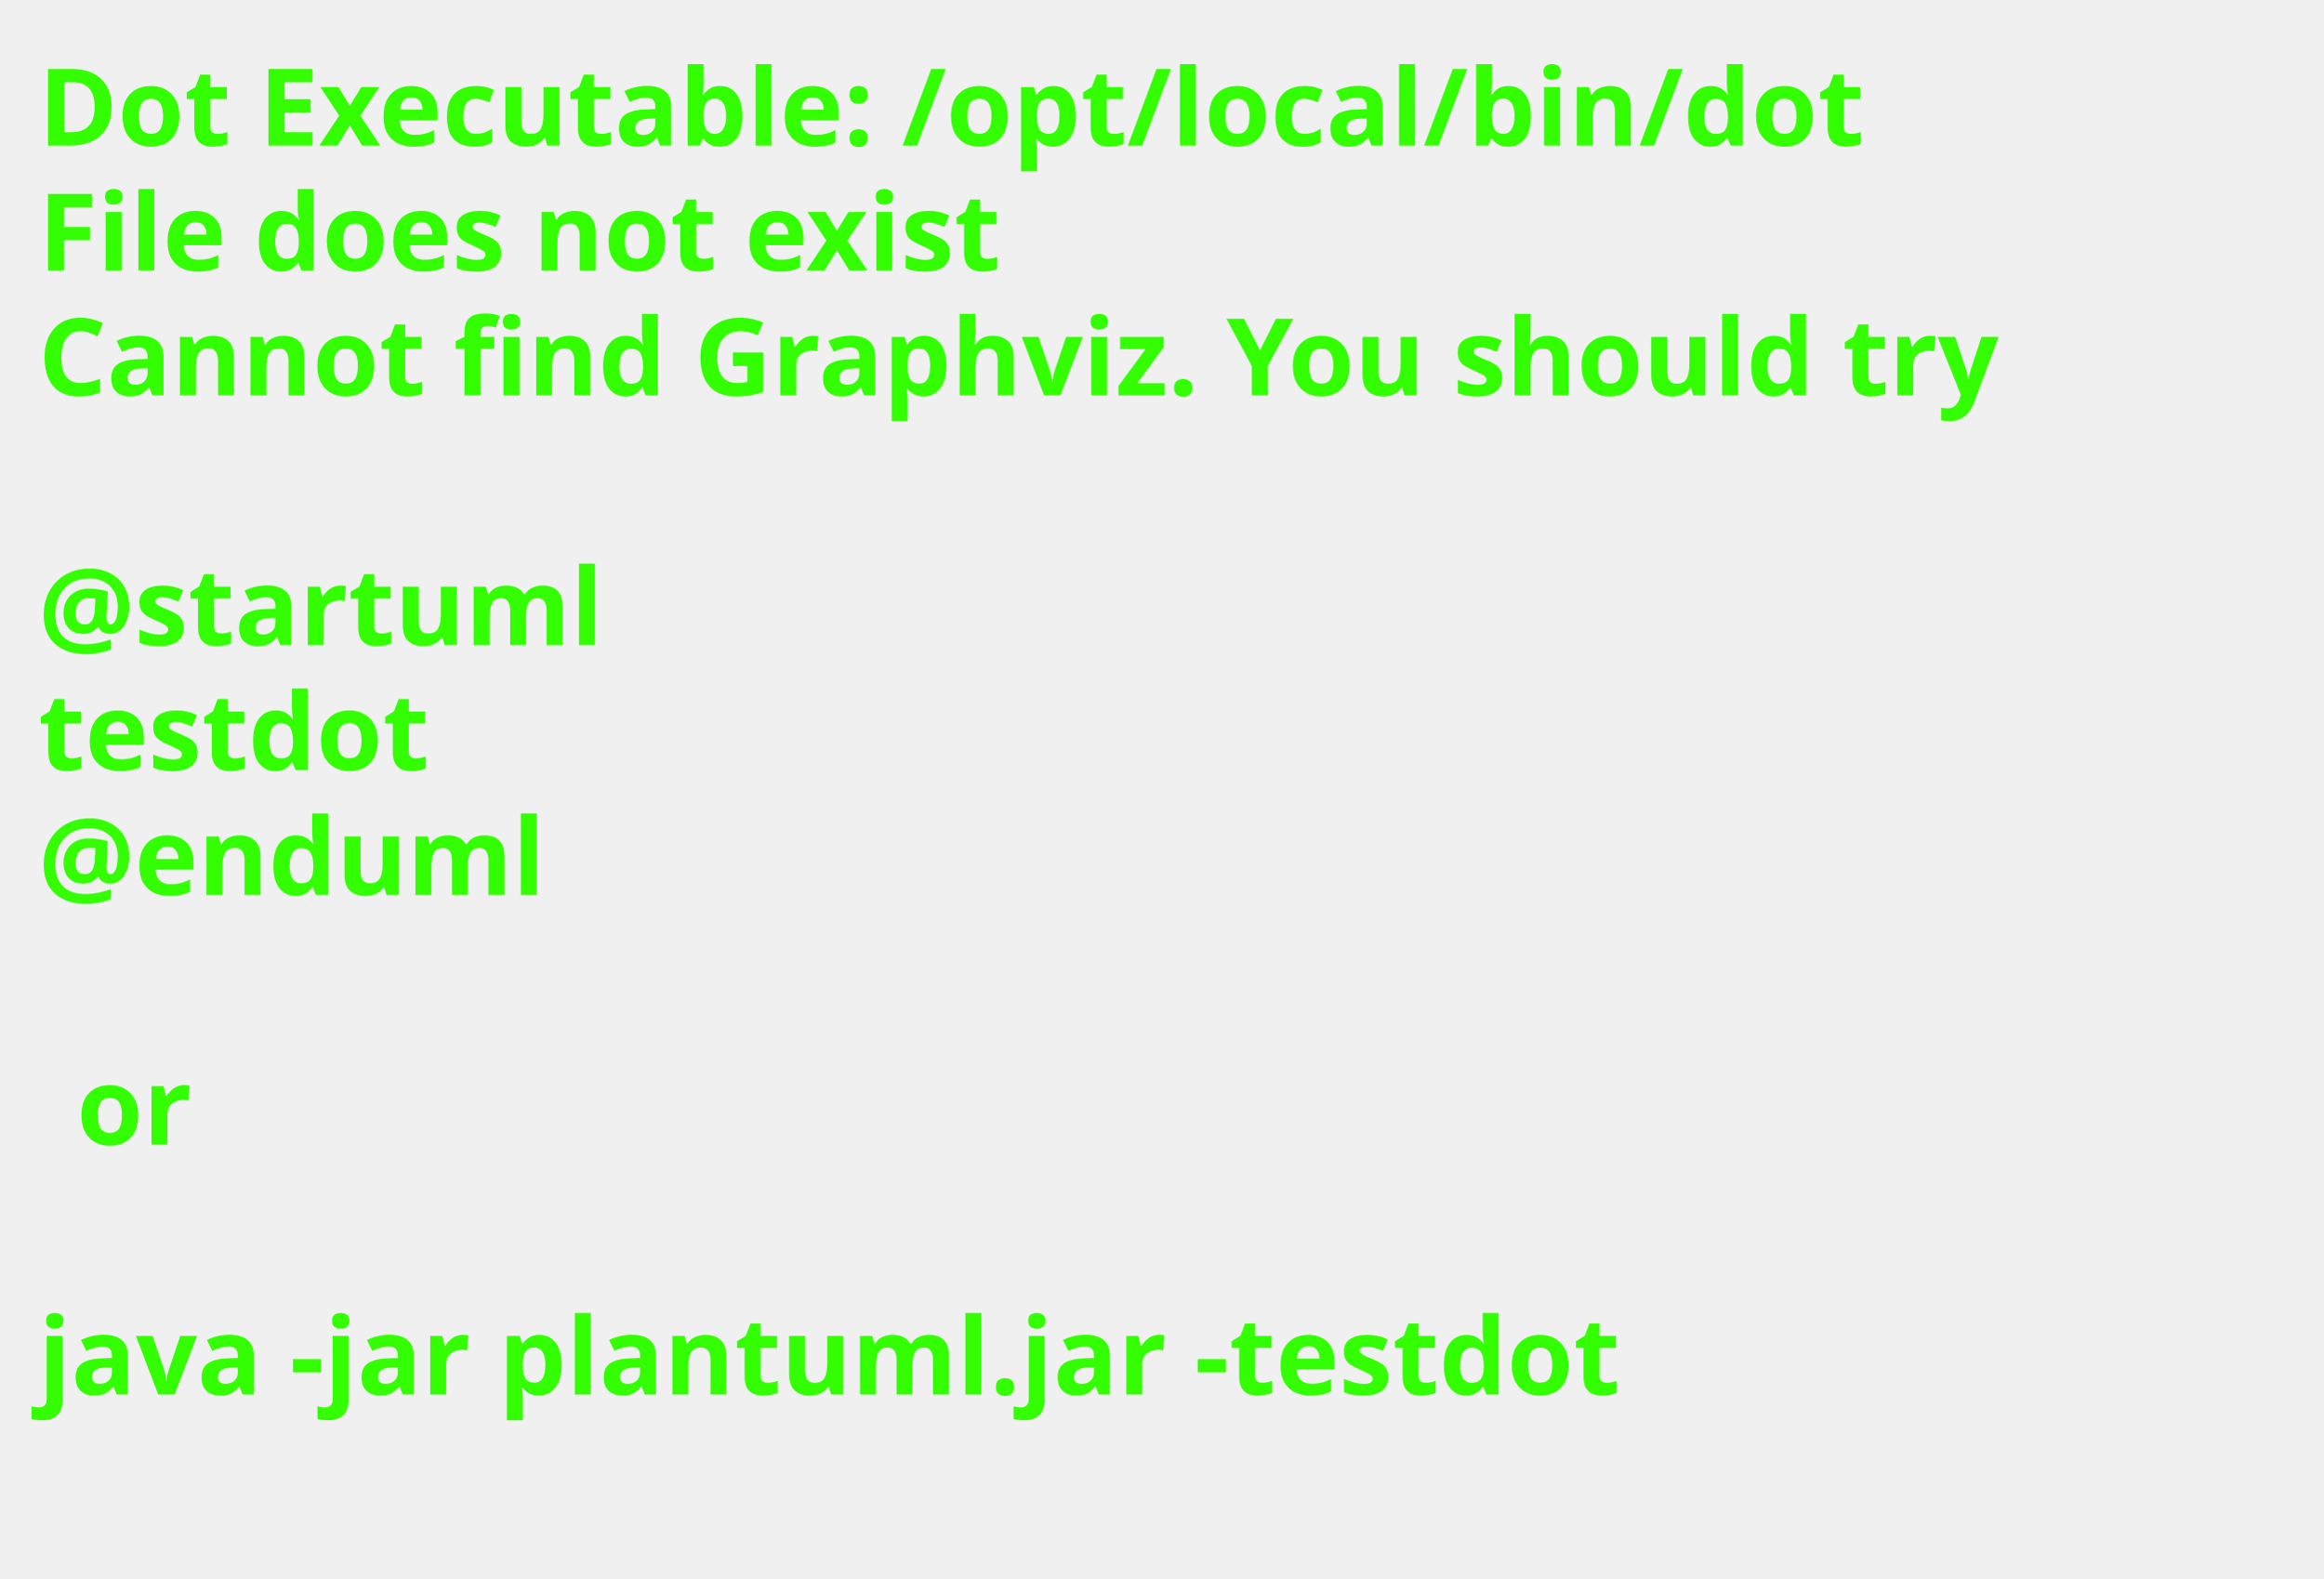
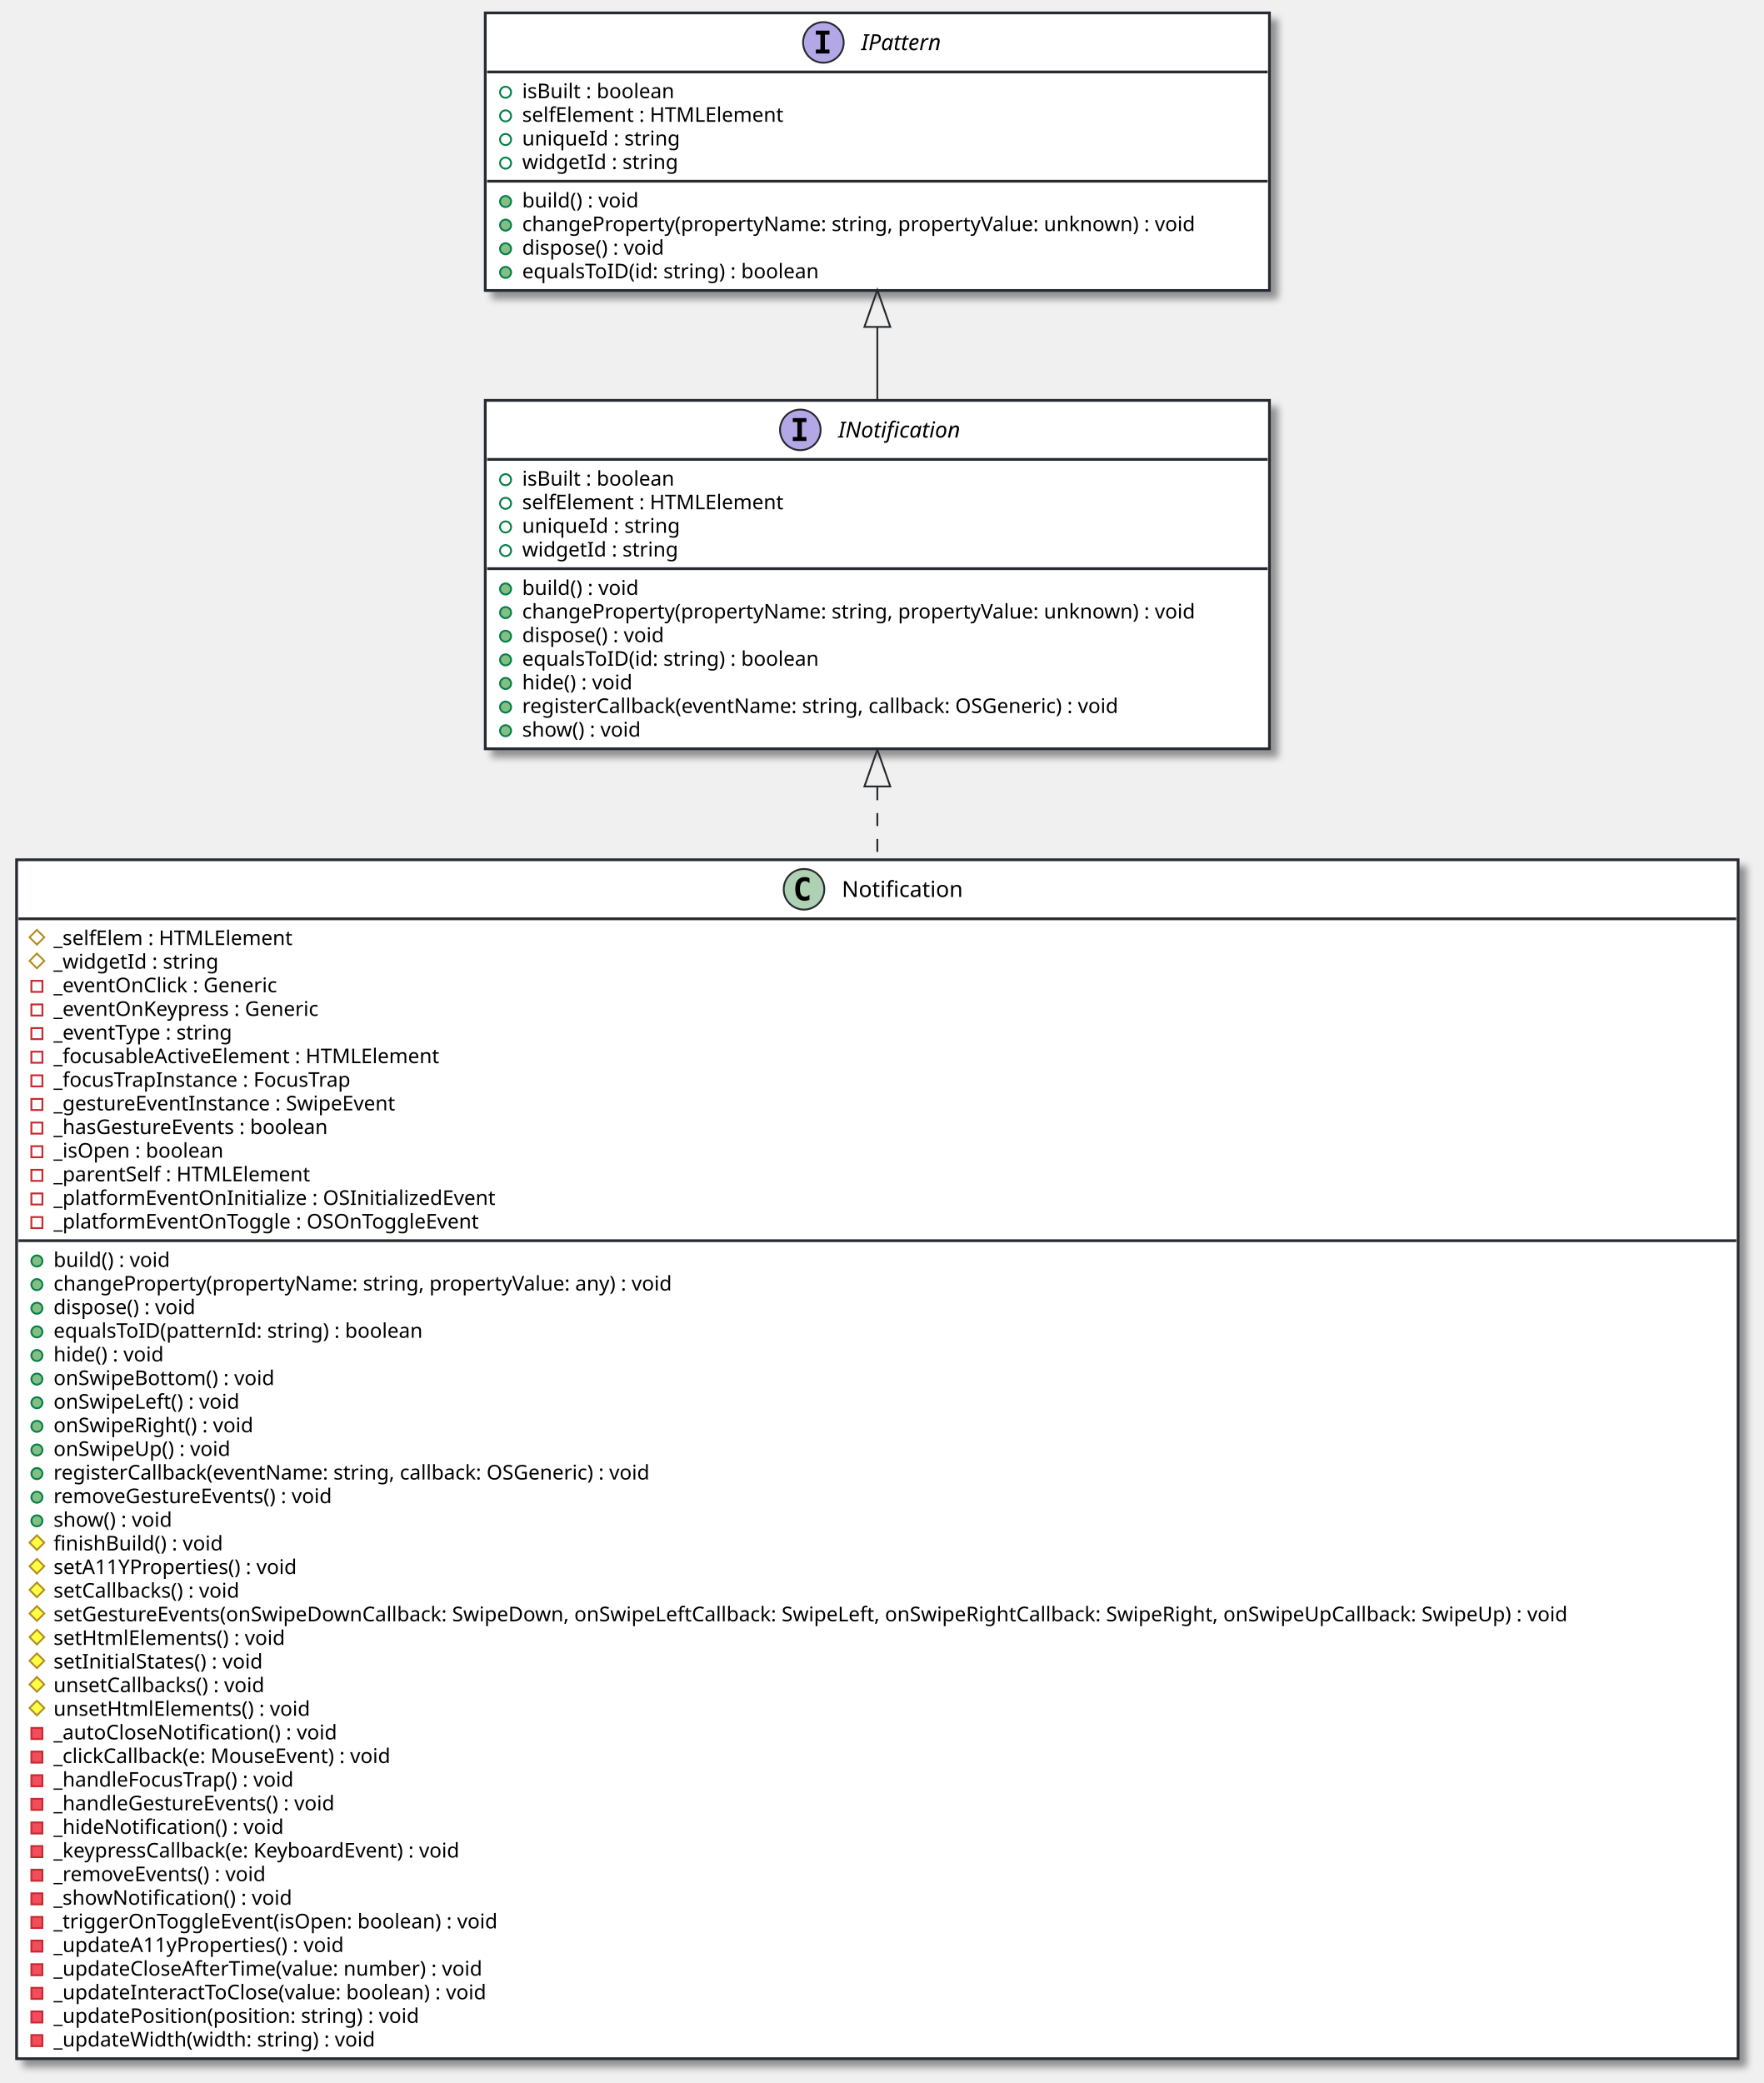
- <svg xmlns="http://www.w3.org/2000/svg" contentScriptType="application/ecmascript" contentStyleType="text/css" height="206px" preserveAspectRatio="none" style="width:303px;height:206px;background:#CED4DA;" version="1.1" viewBox="0 0 303 206" width="303px" zoomAndPan="magnify">
-   <defs />
+ <svg xmlns="http://www.w3.org/2000/svg" contentScriptType="application/ecmascript" contentStyleType="text/css" height="1129px" preserveAspectRatio="none" style="width:956px;height:1129px;background:#CED4DA;" version="1.1" viewBox="0 0 956 1129" width="956px" zoomAndPan="magnify">
+   <defs>
+     <filter height="300%" id="f1epsfax7pu1pa" width="300%" x="-1" y="-1">
+       <feGaussianBlur result="blurOut" stdDeviation="2.0" />
+       <feColorMatrix in="blurOut" result="blurOut2" type="matrix" values="0 0 0 0 0 0 0 0 0 0 0 0 0 0 0 0 0 0 .4 0" />
+       <feOffset dx="4.0" dy="4.0" in="blurOut2" result="blurOut3" />
+       <feBlend in="SourceGraphic" in2="blurOut3" mode="normal" />
+     </filter>
+   </defs>
  <g>
-     <text fill="#33FF02" font-family="sans-serif" font-size="14" font-weight="bold" lengthAdjust="spacing" textLength="261" x="5" y="19">Dot Executable: /opt/local/bin/dot</text>
-     <text fill="#33FF02" font-family="sans-serif" font-size="14" font-weight="bold" lengthAdjust="spacing" textLength="145" x="5" y="35.297">File does not exist</text>
-     <text fill="#33FF02" font-family="sans-serif" font-size="14" font-weight="bold" lengthAdjust="spacing" textLength="291" x="5" y="51.594">Cannot find Graphviz. You should try</text>
-     <text fill="#33FF02" font-family="sans-serif" font-size="14" font-weight="bold" lengthAdjust="spacing" textLength="0" x="10" y="67.891" />
-     <text fill="#33FF02" font-family="sans-serif" font-size="14" font-weight="bold" lengthAdjust="spacing" textLength="79" x="5" y="84.188">@startuml</text>
-     <text fill="#33FF02" font-family="sans-serif" font-size="14" font-weight="bold" lengthAdjust="spacing" textLength="57" x="5" y="100.484">testdot</text>
-     <text fill="#33FF02" font-family="sans-serif" font-size="14" font-weight="bold" lengthAdjust="spacing" textLength="72" x="5" y="116.781">@enduml</text>
-     <text fill="#33FF02" font-family="sans-serif" font-size="14" font-weight="bold" lengthAdjust="spacing" textLength="0" x="10" y="133.078" />
-     <text fill="#33FF02" font-family="sans-serif" font-size="14" font-weight="bold" lengthAdjust="spacing" textLength="17" x="10" y="149.375">or</text>
-     <text fill="#33FF02" font-family="sans-serif" font-size="14" font-weight="bold" lengthAdjust="spacing" textLength="0" x="10" y="165.672" />
-     <text fill="#33FF02" font-family="sans-serif" font-size="14" font-weight="bold" lengthAdjust="spacing" textLength="227" x="5" y="181.969">java -jar plantuml.jar -testdot</text>
-     <text fill="#33FF02" font-family="sans-serif" font-size="14" font-weight="bold" lengthAdjust="spacing" textLength="0" x="10" y="198.266" />
+     <rect codeLine="7" fill="#FFFFFF" filter="url(#f1epsfax7pu1pa)" height="188.852" id="INotification" style="stroke:#272B30;stroke-width:1.5;" width="425" x="263" y="217" />
+     <ellipse cx="433.75" cy="233" fill="#B4A7E5" rx="11" ry="11" style="stroke:#272B30;stroke-width:1.0;" />
+     <path d="M429.672,228.766 L429.672,226.609 L437.062,226.609 L437.062,228.766 L434.594,228.766 L434.594,236.844 L437.062,236.844 L437.062,239 L429.672,239 L429.672,236.844 L432.141,236.844 L432.141,228.766 L429.672,228.766 Z " fill="#000000" />
+     <text fill="#000000" font-family="sans-serif" font-size="12" font-style="italic" lengthAdjust="spacing" textLength="75" x="454.25" y="237.154">INotification</text>
+     <line style="stroke:#272B30;stroke-width:1.5;" x1="264" x2="687" y1="249" y2="249" />
+     <ellipse cx="274" cy="260" rx="3" ry="3" style="stroke:#038048;stroke-width:1.0;fill:none;" />
+     <text fill="#000000" font-family="sans-serif" font-size="11" lengthAdjust="spacing" textLength="92" x="283" y="263.21">isBuilt : boolean</text>
+     <ellipse cx="274" cy="272.805" rx="3" ry="3" style="stroke:#038048;stroke-width:1.0;fill:none;" />
+     <text fill="#000000" font-family="sans-serif" font-size="11" lengthAdjust="spacing" textLength="155" x="283" y="276.015">selfElement : HTMLElement</text>
+     <ellipse cx="274" cy="285.609" rx="3" ry="3" style="stroke:#038048;stroke-width:1.0;fill:none;" />
+     <text fill="#000000" font-family="sans-serif" font-size="11" lengthAdjust="spacing" textLength="93" x="283" y="288.82">uniqueId : string</text>
+     <ellipse cx="274" cy="298.414" rx="3" ry="3" style="stroke:#038048;stroke-width:1.0;fill:none;" />
+     <text fill="#000000" font-family="sans-serif" font-size="11" lengthAdjust="spacing" textLength="92" x="283" y="301.625">widgetId : string</text>
+     <line style="stroke:#272B30;stroke-width:1.5;" x1="264" x2="687" y1="308.219" y2="308.219" />
+     <ellipse cx="274" cy="319.219" fill="#84BE84" rx="3" ry="3" style="stroke:#038048;stroke-width:1.0;" />
+     <text fill="#000000" font-family="sans-serif" font-size="11" lengthAdjust="spacing" textLength="70" x="283" y="322.429">build() : void</text>
+     <ellipse cx="274" cy="332.023" fill="#84BE84" rx="3" ry="3" style="stroke:#038048;stroke-width:1.0;" />
+     <text fill="#000000" font-family="sans-serif" font-size="11" lengthAdjust="spacing" textLength="399" x="283" y="335.234">changeProperty(propertyName: string, propertyValue: unknown) : void</text>
+     <ellipse cx="274" cy="344.828" fill="#84BE84" rx="3" ry="3" style="stroke:#038048;stroke-width:1.0;" />
+     <text fill="#000000" font-family="sans-serif" font-size="11" lengthAdjust="spacing" textLength="88" x="283" y="348.039">dispose() : void</text>
+     <ellipse cx="274" cy="357.633" fill="#84BE84" rx="3" ry="3" style="stroke:#038048;stroke-width:1.0;" />
+     <text fill="#000000" font-family="sans-serif" font-size="11" lengthAdjust="spacing" textLength="179" x="283" y="360.843">equalsToID(id: string) : boolean</text>
+     <ellipse cx="274" cy="370.438" fill="#84BE84" rx="3" ry="3" style="stroke:#038048;stroke-width:1.0;" />
+     <text fill="#000000" font-family="sans-serif" font-size="11" lengthAdjust="spacing" textLength="67" x="283" y="373.648">hide() : void</text>
+     <ellipse cx="274" cy="383.242" fill="#84BE84" rx="3" ry="3" style="stroke:#038048;stroke-width:1.0;" />
+     <text fill="#000000" font-family="sans-serif" font-size="11" lengthAdjust="spacing" textLength="362" x="283" y="386.453">registerCallback(eventName: string, callback: OSGeneric) : void</text>
+     <ellipse cx="274" cy="396.047" fill="#84BE84" rx="3" ry="3" style="stroke:#038048;stroke-width:1.0;" />
+     <text fill="#000000" font-family="sans-serif" font-size="11" lengthAdjust="spacing" textLength="73" x="283" y="399.257">show() : void</text>
+     <rect codeLine="20" fill="#FFFFFF" filter="url(#f1epsfax7pu1pa)" height="150.438" id="IPattern" style="stroke:#272B30;stroke-width:1.5;" width="425" x="263" y="7" />
+     <ellipse cx="446.25" cy="23" fill="#B4A7E5" rx="11" ry="11" style="stroke:#272B30;stroke-width:1.0;" />
+     <path d="M442.172,18.766 L442.172,16.609 L449.562,16.609 L449.562,18.766 L447.094,18.766 L447.094,26.844 L449.562,26.844 L449.562,29 L442.172,29 L442.172,26.844 L444.641,26.844 L444.641,18.766 L442.172,18.766 Z " fill="#000000" />
+     <text fill="#000000" font-family="sans-serif" font-size="12" font-style="italic" lengthAdjust="spacing" textLength="50" x="466.75" y="27.154">IPattern</text>
+     <line style="stroke:#272B30;stroke-width:1.5;" x1="264" x2="687" y1="39" y2="39" />
+     <ellipse cx="274" cy="50" rx="3" ry="3" style="stroke:#038048;stroke-width:1.0;fill:none;" />
+     <text fill="#000000" font-family="sans-serif" font-size="11" lengthAdjust="spacing" textLength="92" x="283" y="53.21">isBuilt : boolean</text>
+     <ellipse cx="274" cy="62.805" rx="3" ry="3" style="stroke:#038048;stroke-width:1.0;fill:none;" />
+     <text fill="#000000" font-family="sans-serif" font-size="11" lengthAdjust="spacing" textLength="155" x="283" y="66.015">selfElement : HTMLElement</text>
+     <ellipse cx="274" cy="75.609" rx="3" ry="3" style="stroke:#038048;stroke-width:1.0;fill:none;" />
+     <text fill="#000000" font-family="sans-serif" font-size="11" lengthAdjust="spacing" textLength="93" x="283" y="78.82">uniqueId : string</text>
+     <ellipse cx="274" cy="88.414" rx="3" ry="3" style="stroke:#038048;stroke-width:1.0;fill:none;" />
+     <text fill="#000000" font-family="sans-serif" font-size="11" lengthAdjust="spacing" textLength="92" x="283" y="91.624">widgetId : string</text>
+     <line style="stroke:#272B30;stroke-width:1.5;" x1="264" x2="687" y1="98.219" y2="98.219" />
+     <ellipse cx="274" cy="109.219" fill="#84BE84" rx="3" ry="3" style="stroke:#038048;stroke-width:1.0;" />
+     <text fill="#000000" font-family="sans-serif" font-size="11" lengthAdjust="spacing" textLength="70" x="283" y="112.429">build() : void</text>
+     <ellipse cx="274" cy="122.023" fill="#84BE84" rx="3" ry="3" style="stroke:#038048;stroke-width:1.0;" />
+     <text fill="#000000" font-family="sans-serif" font-size="11" lengthAdjust="spacing" textLength="399" x="283" y="125.234">changeProperty(propertyName: string, propertyValue: unknown) : void</text>
+     <ellipse cx="274" cy="134.828" fill="#84BE84" rx="3" ry="3" style="stroke:#038048;stroke-width:1.0;" />
+     <text fill="#000000" font-family="sans-serif" font-size="11" lengthAdjust="spacing" textLength="88" x="283" y="138.039">dispose() : void</text>
+     <ellipse cx="274" cy="147.633" fill="#84BE84" rx="3" ry="3" style="stroke:#038048;stroke-width:1.0;" />
+     <text fill="#000000" font-family="sans-serif" font-size="11" lengthAdjust="spacing" textLength="179" x="283" y="150.843">equalsToID(id: string) : boolean</text>
+     <rect codeLine="31" fill="#FFFFFF" filter="url(#f1epsfax7pu1pa)" height="649.82" id="Notification" style="stroke:#272B30;stroke-width:1.5;" width="933" x="9" y="466" />
+     <ellipse cx="435.75" cy="482" fill="#ADD1B2" rx="11" ry="11" style="stroke:#272B30;stroke-width:1.0;" />
+     <path d="M438.719,487.641 Q438.141,487.938 437.5,488.078 Q436.859,488.234 436.156,488.234 Q433.656,488.234 432.328,486.594 Q431.016,484.938 431.016,481.812 Q431.016,478.688 432.328,477.031 Q433.656,475.375 436.156,475.375 Q436.859,475.375 437.5,475.531 Q438.156,475.688 438.719,475.984 L438.719,478.703 Q438.094,478.125 437.5,477.859 Q436.906,477.578 436.281,477.578 Q434.938,477.578 434.25,478.656 Q433.562,479.719 433.562,481.812 Q433.562,483.906 434.25,484.984 Q434.938,486.047 436.281,486.047 Q436.906,486.047 437.5,485.781 Q438.094,485.5 438.719,484.922 L438.719,487.641 Z " fill="#000000" />
+     <text fill="#000000" font-family="sans-serif" font-size="12" lengthAdjust="spacing" textLength="71" x="456.25" y="486.154">Notification</text>
+     <line style="stroke:#272B30;stroke-width:1.5;" x1="10" x2="941" y1="498" y2="498" />
+     <polygon fill="none" points="20,504,24,508,20,512,16,508" style="stroke:#B38D22;stroke-width:1.0;" />
+     <text fill="#000000" font-family="sans-serif" font-size="11" lengthAdjust="spacing" textLength="143" x="29" y="512.21">_selfElem : HTMLElement</text>
+     <polygon fill="none" points="20,516.805,24,520.805,20,524.805,16,520.805" style="stroke:#B38D22;stroke-width:1.0;" />
+     <text fill="#000000" font-family="sans-serif" font-size="11" lengthAdjust="spacing" textLength="98" x="29" y="525.015">_widgetId : string</text>
+     <rect fill="none" height="6" style="stroke:#C82930;stroke-width:1.0;" width="6" x="17" y="531.609" />
+     <text fill="#000000" font-family="sans-serif" font-size="11" lengthAdjust="spacing" textLength="135" x="29" y="537.82">_eventOnClick : Generic</text>
+     <rect fill="none" height="6" style="stroke:#C82930;stroke-width:1.0;" width="6" x="17" y="544.414" />
+     <text fill="#000000" font-family="sans-serif" font-size="11" lengthAdjust="spacing" textLength="162" x="29" y="550.625">_eventOnKeypress : Generic</text>
+     <rect fill="none" height="6" style="stroke:#C82930;stroke-width:1.0;" width="6" x="17" y="557.219" />
+     <text fill="#000000" font-family="sans-serif" font-size="11" lengthAdjust="spacing" textLength="109" x="29" y="563.429">_eventType : string</text>
+     <rect fill="none" height="6" style="stroke:#C82930;stroke-width:1.0;" width="6" x="17" y="570.023" />
+     <text fill="#000000" font-family="sans-serif" font-size="11" lengthAdjust="spacing" textLength="228" x="29" y="576.234">_focusableActiveElement : HTMLElement</text>
+     <rect fill="none" height="6" style="stroke:#C82930;stroke-width:1.0;" width="6" x="17" y="582.828" />
+     <text fill="#000000" font-family="sans-serif" font-size="11" lengthAdjust="spacing" textLength="182" x="29" y="589.039">_focusTrapInstance : FocusTrap</text>
+     <rect fill="none" height="6" style="stroke:#C82930;stroke-width:1.0;" width="6" x="17" y="595.633" />
+     <text fill="#000000" font-family="sans-serif" font-size="11" lengthAdjust="spacing" textLength="206" x="29" y="601.843">_gestureEventInstance : SwipeEvent</text>
+     <rect fill="none" height="6" style="stroke:#C82930;stroke-width:1.0;" width="6" x="17" y="608.438" />
+     <text fill="#000000" font-family="sans-serif" font-size="11" lengthAdjust="spacing" textLength="168" x="29" y="614.648">_hasGestureEvents : boolean</text>
+     <rect fill="none" height="6" style="stroke:#C82930;stroke-width:1.0;" width="6" x="17" y="621.242" />
+     <text fill="#000000" font-family="sans-serif" font-size="11" lengthAdjust="spacing" textLength="103" x="29" y="627.453">_isOpen : boolean</text>
+     <rect fill="none" height="6" style="stroke:#C82930;stroke-width:1.0;" width="6" x="17" y="634.047" />
+     <text fill="#000000" font-family="sans-serif" font-size="11" lengthAdjust="spacing" textLength="153" x="29" y="640.257">_parentSelf : HTMLElement</text>
+     <rect fill="none" height="6" style="stroke:#C82930;stroke-width:1.0;" width="6" x="17" y="646.852" />
+     <text fill="#000000" font-family="sans-serif" font-size="11" lengthAdjust="spacing" textLength="258" x="29" y="653.062">_platformEventOnInitialize : OSInitializedEvent</text>
+     <rect fill="none" height="6" style="stroke:#C82930;stroke-width:1.0;" width="6" x="17" y="659.656" />
+     <text fill="#000000" font-family="sans-serif" font-size="11" lengthAdjust="spacing" textLength="253" x="29" y="665.867">_platformEventOnToggle : OSOnToggleEvent</text>
+     <line style="stroke:#272B30;stroke-width:1.5;" x1="10" x2="941" y1="672.461" y2="672.461" />
+     <ellipse cx="20" cy="683.461" fill="#84BE84" rx="3" ry="3" style="stroke:#038048;stroke-width:1.0;" />
+     <text fill="#000000" font-family="sans-serif" font-size="11" lengthAdjust="spacing" textLength="70" x="29" y="686.671">build() : void</text>
+     <ellipse cx="20" cy="696.266" fill="#84BE84" rx="3" ry="3" style="stroke:#038048;stroke-width:1.0;" />
+     <text fill="#000000" font-family="sans-serif" font-size="11" lengthAdjust="spacing" textLength="369" x="29" y="699.476">changeProperty(propertyName: string, propertyValue: any) : void</text>
+     <ellipse cx="20" cy="709.07" fill="#84BE84" rx="3" ry="3" style="stroke:#038048;stroke-width:1.0;" />
+     <text fill="#000000" font-family="sans-serif" font-size="11" lengthAdjust="spacing" textLength="88" x="29" y="712.281">dispose() : void</text>
+     <ellipse cx="20" cy="721.875" fill="#84BE84" rx="3" ry="3" style="stroke:#038048;stroke-width:1.0;" />
+     <text fill="#000000" font-family="sans-serif" font-size="11" lengthAdjust="spacing" textLength="220" x="29" y="725.085">equalsToID(patternId: string) : boolean</text>
+     <ellipse cx="20" cy="734.68" fill="#84BE84" rx="3" ry="3" style="stroke:#038048;stroke-width:1.0;" />
+     <text fill="#000000" font-family="sans-serif" font-size="11" lengthAdjust="spacing" textLength="67" x="29" y="737.89">hide() : void</text>
+     <ellipse cx="20" cy="747.484" fill="#84BE84" rx="3" ry="3" style="stroke:#038048;stroke-width:1.0;" />
+     <text fill="#000000" font-family="sans-serif" font-size="11" lengthAdjust="spacing" textLength="132" x="29" y="750.695">onSwipeBottom() : void</text>
+     <ellipse cx="20" cy="760.289" fill="#84BE84" rx="3" ry="3" style="stroke:#038048;stroke-width:1.0;" />
+     <text fill="#000000" font-family="sans-serif" font-size="11" lengthAdjust="spacing" textLength="112" x="29" y="763.5">onSwipeLeft() : void</text>
+     <ellipse cx="20" cy="773.094" fill="#84BE84" rx="3" ry="3" style="stroke:#038048;stroke-width:1.0;" />
+     <text fill="#000000" font-family="sans-serif" font-size="11" lengthAdjust="spacing" textLength="119" x="29" y="776.304">onSwipeRight() : void</text>
+     <ellipse cx="20" cy="785.898" fill="#84BE84" rx="3" ry="3" style="stroke:#038048;stroke-width:1.0;" />
+     <text fill="#000000" font-family="sans-serif" font-size="11" lengthAdjust="spacing" textLength="106" x="29" y="789.109">onSwipeUp() : void</text>
+     <ellipse cx="20" cy="798.703" fill="#84BE84" rx="3" ry="3" style="stroke:#038048;stroke-width:1.0;" />
+     <text fill="#000000" font-family="sans-serif" font-size="11" lengthAdjust="spacing" textLength="362" x="29" y="801.914">registerCallback(eventName: string, callback: OSGeneric) : void</text>
+     <ellipse cx="20" cy="811.508" fill="#84BE84" rx="3" ry="3" style="stroke:#038048;stroke-width:1.0;" />
+     <text fill="#000000" font-family="sans-serif" font-size="11" lengthAdjust="spacing" textLength="170" x="29" y="814.718">removeGestureEvents() : void</text>
+     <ellipse cx="20" cy="824.312" fill="#84BE84" rx="3" ry="3" style="stroke:#038048;stroke-width:1.0;" />
+     <text fill="#000000" font-family="sans-serif" font-size="11" lengthAdjust="spacing" textLength="73" x="29" y="827.523">show() : void</text>
+     <polygon fill="#FFFF44" points="20,832.117,24,836.117,20,840.117,16,836.117" style="stroke:#B38D22;stroke-width:1.0;" />
+     <text fill="#000000" font-family="sans-serif" font-size="11" lengthAdjust="spacing" textLength="102" x="29" y="840.328">finishBuild() : void</text>
+     <polygon fill="#FFFF44" points="20,844.922,24,848.922,20,852.922,16,848.922" style="stroke:#B38D22;stroke-width:1.0;" />
+     <text fill="#000000" font-family="sans-serif" font-size="11" lengthAdjust="spacing" textLength="148" x="29" y="853.132">setA11YProperties() : void</text>
+     <polygon fill="#FFFF44" points="20,857.727,24,861.727,20,865.727,16,861.727" style="stroke:#B38D22;stroke-width:1.0;" />
+     <text fill="#000000" font-family="sans-serif" font-size="11" lengthAdjust="spacing" textLength="115" x="29" y="865.937">setCallbacks() : void</text>
+     <polygon fill="#FFFF44" points="20,870.531,24,874.531,20,878.531,16,874.531" style="stroke:#B38D22;stroke-width:1.0;" />
+     <text fill="#000000" font-family="sans-serif" font-size="11" lengthAdjust="spacing" textLength="907" x="29" y="878.742">setGestureEvents(onSwipeDownCallback: SwipeDown, onSwipeLeftCallback: SwipeLeft, onSwipeRightCallback: SwipeRight, onSwipeUpCallback: SwipeUp) : void</text>
+     <polygon fill="#FFFF44" points="20,883.336,24,887.336,20,891.336,16,887.336" style="stroke:#B38D22;stroke-width:1.0;" />
+     <text fill="#000000" font-family="sans-serif" font-size="11" lengthAdjust="spacing" textLength="140" x="29" y="891.546">setHtmlElements() : void</text>
+     <polygon fill="#FFFF44" points="20,896.141,24,900.141,20,904.141,16,900.141" style="stroke:#B38D22;stroke-width:1.0;" />
+     <text fill="#000000" font-family="sans-serif" font-size="11" lengthAdjust="spacing" textLength="128" x="29" y="904.351">setInitialStates() : void</text>
+     <polygon fill="#FFFF44" points="20,908.945,24,912.945,20,916.945,16,912.945" style="stroke:#B38D22;stroke-width:1.0;" />
+     <text fill="#000000" font-family="sans-serif" font-size="11" lengthAdjust="spacing" textLength="129" x="29" y="917.156">unsetCallbacks() : void</text>
+     <polygon fill="#FFFF44" points="20,921.75,24,925.75,20,929.75,16,925.75" style="stroke:#B38D22;stroke-width:1.0;" />
+     <text fill="#000000" font-family="sans-serif" font-size="11" lengthAdjust="spacing" textLength="154" x="29" y="929.96">unsetHtmlElements() : void</text>
+     <rect fill="#F24D5C" height="6" style="stroke:#C82930;stroke-width:1.0;" width="6" x="17" y="936.555" />
+     <text fill="#000000" font-family="sans-serif" font-size="11" lengthAdjust="spacing" textLength="169" x="29" y="942.765">_autoCloseNotification() : void</text>
+     <rect fill="#F24D5C" height="6" style="stroke:#C82930;stroke-width:1.0;" width="6" x="17" y="949.359" />
+     <text fill="#000000" font-family="sans-serif" font-size="11" lengthAdjust="spacing" textLength="203" x="29" y="955.57">_clickCallback(e: MouseEvent) : void</text>
+     <rect fill="#F24D5C" height="6" style="stroke:#C82930;stroke-width:1.0;" width="6" x="17" y="962.164" />
+     <text fill="#000000" font-family="sans-serif" font-size="11" lengthAdjust="spacing" textLength="146" x="29" y="968.375">_handleFocusTrap() : void</text>
+     <rect fill="#F24D5C" height="6" style="stroke:#C82930;stroke-width:1.0;" width="6" x="17" y="974.969" />
+     <text fill="#000000" font-family="sans-serif" font-size="11" lengthAdjust="spacing" textLength="171" x="29" y="981.179">_handleGestureEvents() : void</text>
+     <rect fill="#F24D5C" height="6" style="stroke:#C82930;stroke-width:1.0;" width="6" x="17" y="987.773" />
+     <text fill="#000000" font-family="sans-serif" font-size="11" lengthAdjust="spacing" textLength="136" x="29" y="993.984">_hideNotification() : void</text>
+     <rect fill="#F24D5C" height="6" style="stroke:#C82930;stroke-width:1.0;" width="6" x="17" y="1000.578" />
+     <text fill="#000000" font-family="sans-serif" font-size="11" lengthAdjust="spacing" textLength="247" x="29" y="1006.789">_keypressCallback(e: KeyboardEvent) : void</text>
+     <rect fill="#F24D5C" height="6" style="stroke:#C82930;stroke-width:1.0;" width="6" x="17" y="1013.383" />
+     <text fill="#000000" font-family="sans-serif" font-size="11" lengthAdjust="spacing" textLength="130" x="29" y="1019.593">_removeEvents() : void</text>
+     <rect fill="#F24D5C" height="6" style="stroke:#C82930;stroke-width:1.0;" width="6" x="17" y="1026.188" />
+     <text fill="#000000" font-family="sans-serif" font-size="11" lengthAdjust="spacing" textLength="142" x="29" y="1032.398">_showNotification() : void</text>
+     <rect fill="#F24D5C" height="6" style="stroke:#C82930;stroke-width:1.0;" width="6" x="17" y="1038.992" />
+     <text fill="#000000" font-family="sans-serif" font-size="11" lengthAdjust="spacing" textLength="265" x="29" y="1045.203">_triggerOnToggleEvent(isOpen: boolean) : void</text>
+     <rect fill="#F24D5C" height="6" style="stroke:#C82930;stroke-width:1.0;" width="6" x="17" y="1051.797" />
+     <text fill="#000000" font-family="sans-serif" font-size="11" lengthAdjust="spacing" textLength="174" x="29" y="1058.007">_updateA11yProperties() : void</text>
+     <rect fill="#F24D5C" height="6" style="stroke:#C82930;stroke-width:1.0;" width="6" x="17" y="1064.602" />
+     <text fill="#000000" font-family="sans-serif" font-size="11" lengthAdjust="spacing" textLength="257" x="29" y="1070.812">_updateCloseAfterTime(value: number) : void</text>
+     <rect fill="#F24D5C" height="6" style="stroke:#C82930;stroke-width:1.0;" width="6" x="17" y="1077.406" />
+     <text fill="#000000" font-family="sans-serif" font-size="11" lengthAdjust="spacing" textLength="260" x="29" y="1083.617">_updateInteractToClose(value: boolean) : void</text>
+     <rect fill="#F24D5C" height="6" style="stroke:#C82930;stroke-width:1.0;" width="6" x="17" y="1090.211" />
+     <text fill="#000000" font-family="sans-serif" font-size="11" lengthAdjust="spacing" textLength="219" x="29" y="1096.421">_updatePosition(position: string) : void</text>
+     <rect fill="#F24D5C" height="6" style="stroke:#C82930;stroke-width:1.0;" width="6" x="17" y="1103.016" />
+     <text fill="#000000" font-family="sans-serif" font-size="11" lengthAdjust="spacing" textLength="189" x="29" y="1109.226">_updateWidth(width: string) : void</text>
+     <path codeLine="30" d="M475.5,177.33 C475.5,190.41 475.5,203.83 475.5,216.9 " fill="none" id="IPattern-backto-INotification" style="stroke:#272B30;stroke-width:1.0;" />
+     <polygon fill="none" points="468.5,177.18,475.5,157.18,482.5,177.18,468.5,177.18" style="stroke:#272B30;stroke-width:1.0;" />
+     <path codeLine="80" d="M475.5,426.71 C475.5,439.23 475.5,452.39 475.5,465.97 " fill="none" id="INotification-backto-Notification" style="stroke:#272B30;stroke-width:1.0;stroke-dasharray:7.0,7.0;" />
+     <polygon fill="none" points="468.5,426.27,475.5,406.27,482.5,426.27,468.5,426.27" style="stroke:#272B30;stroke-width:1.0;" />
  </g>
</svg>
